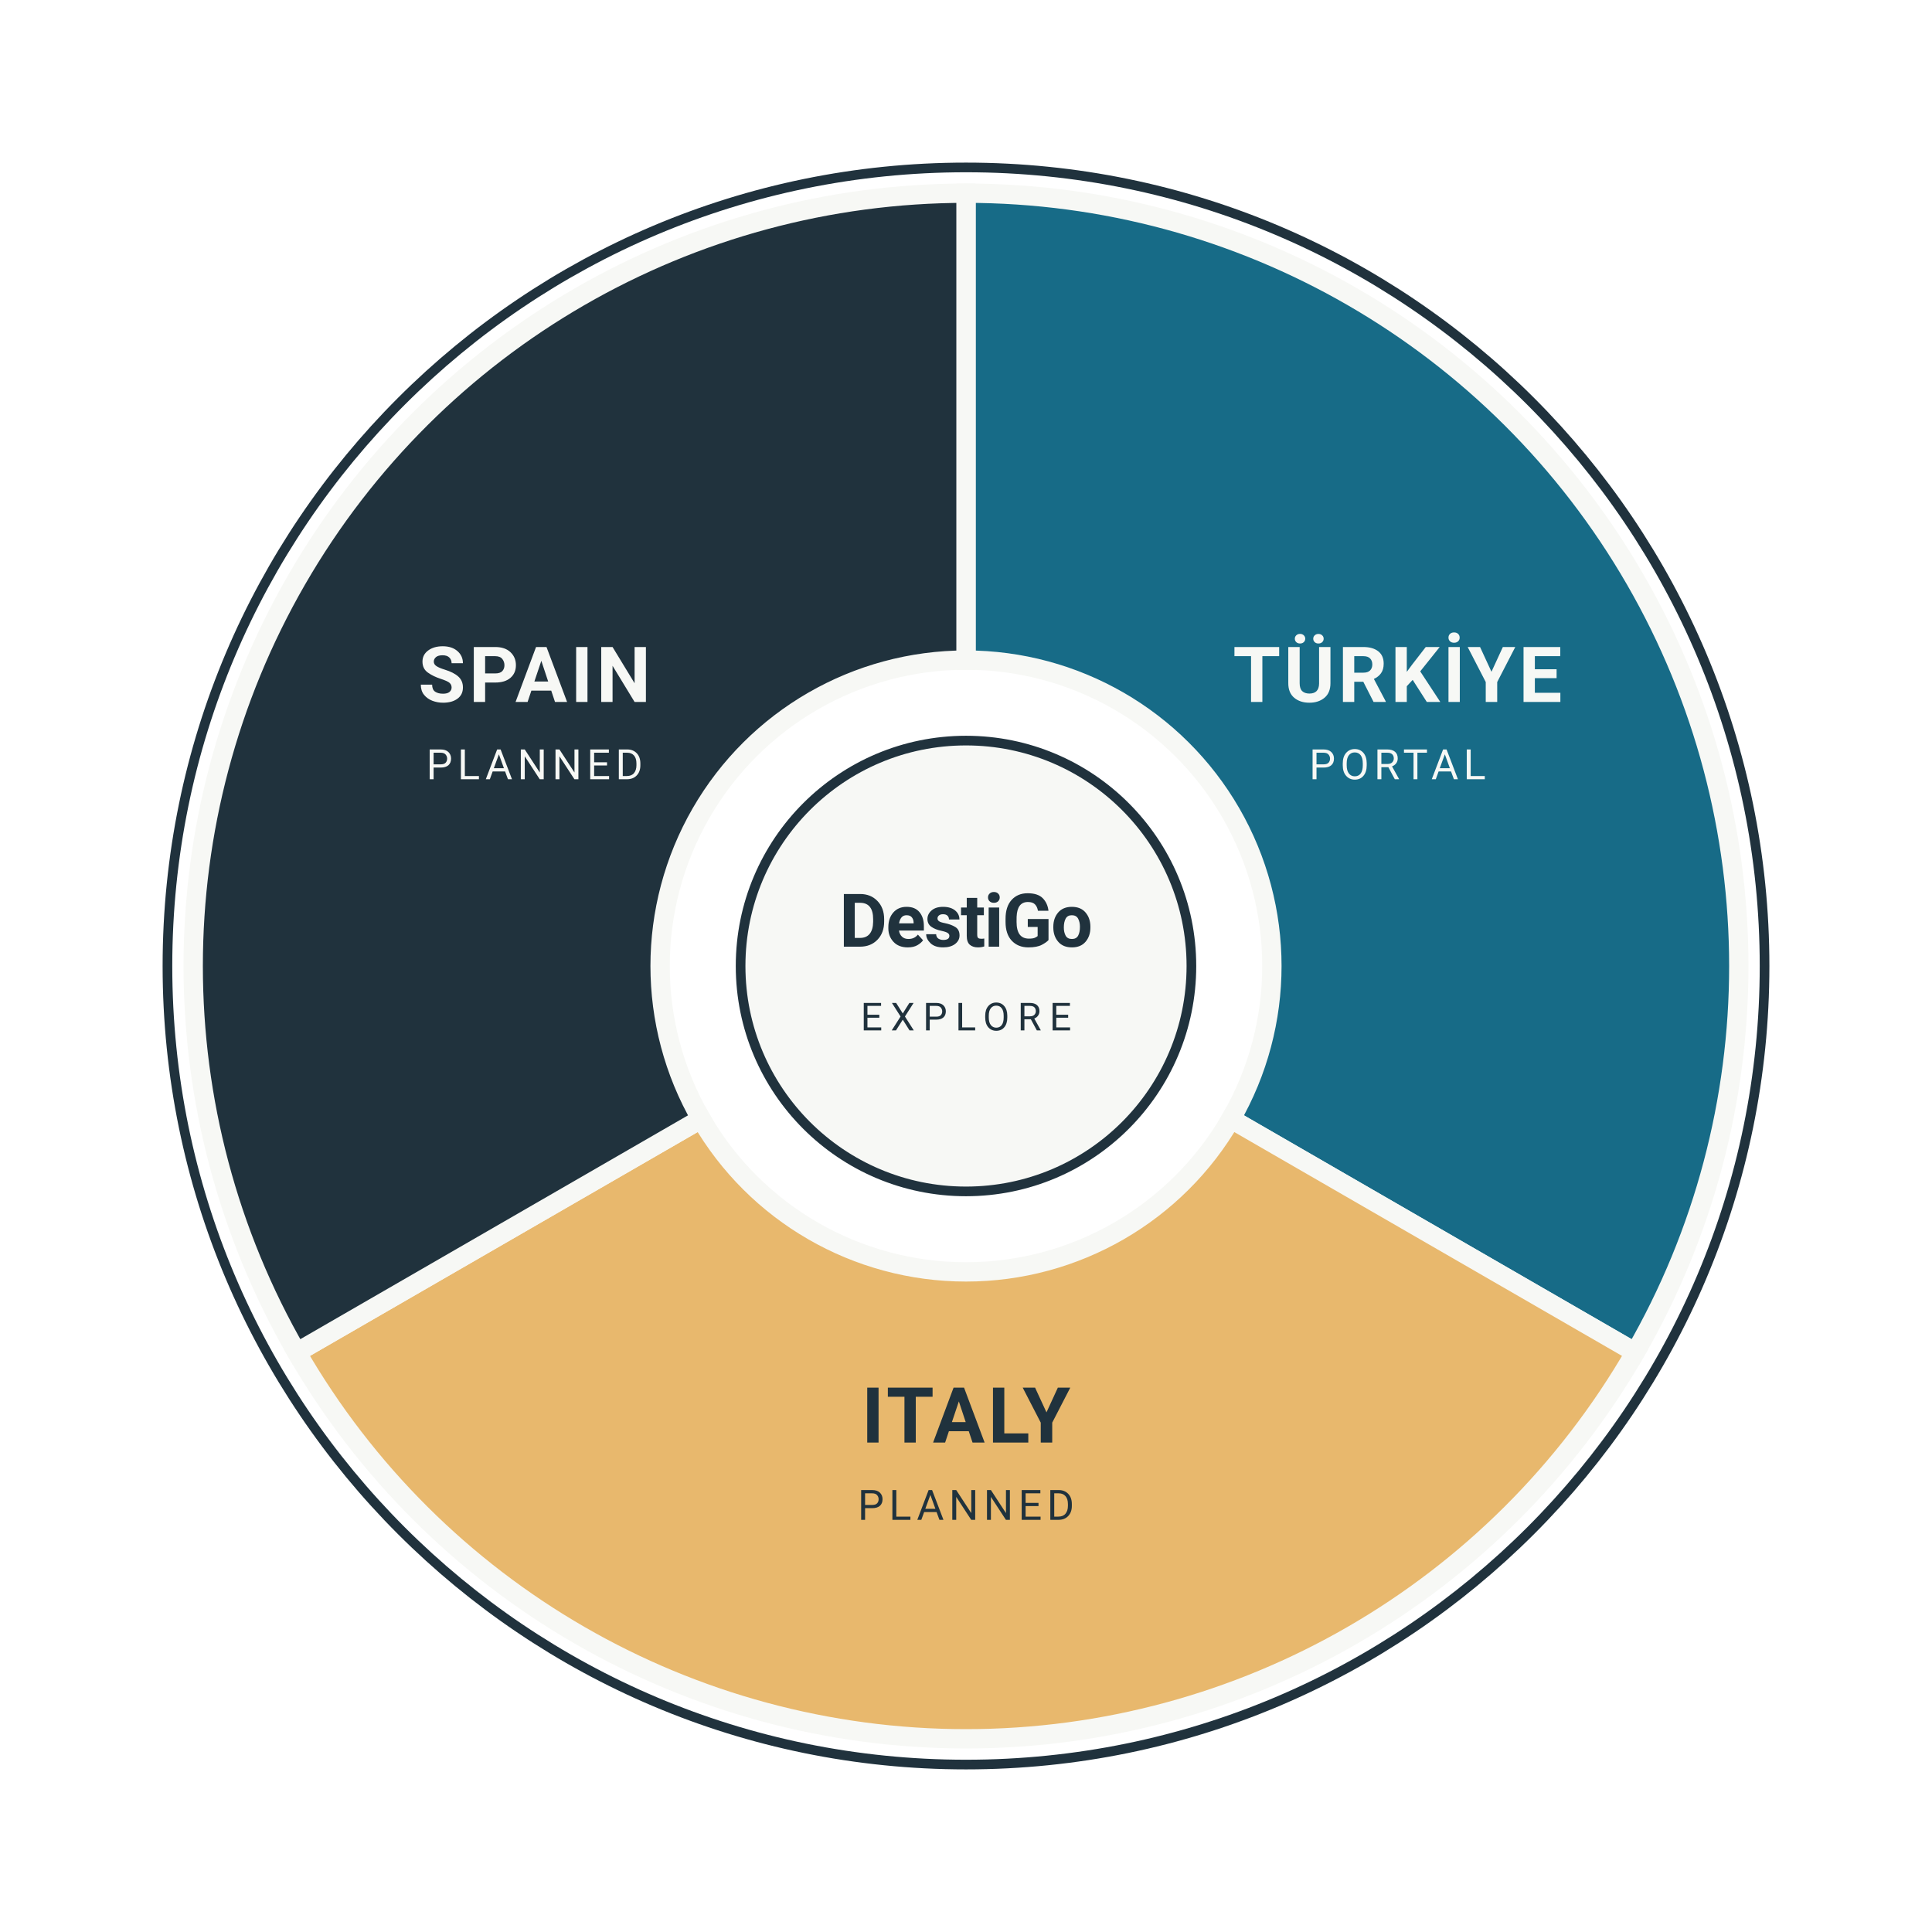
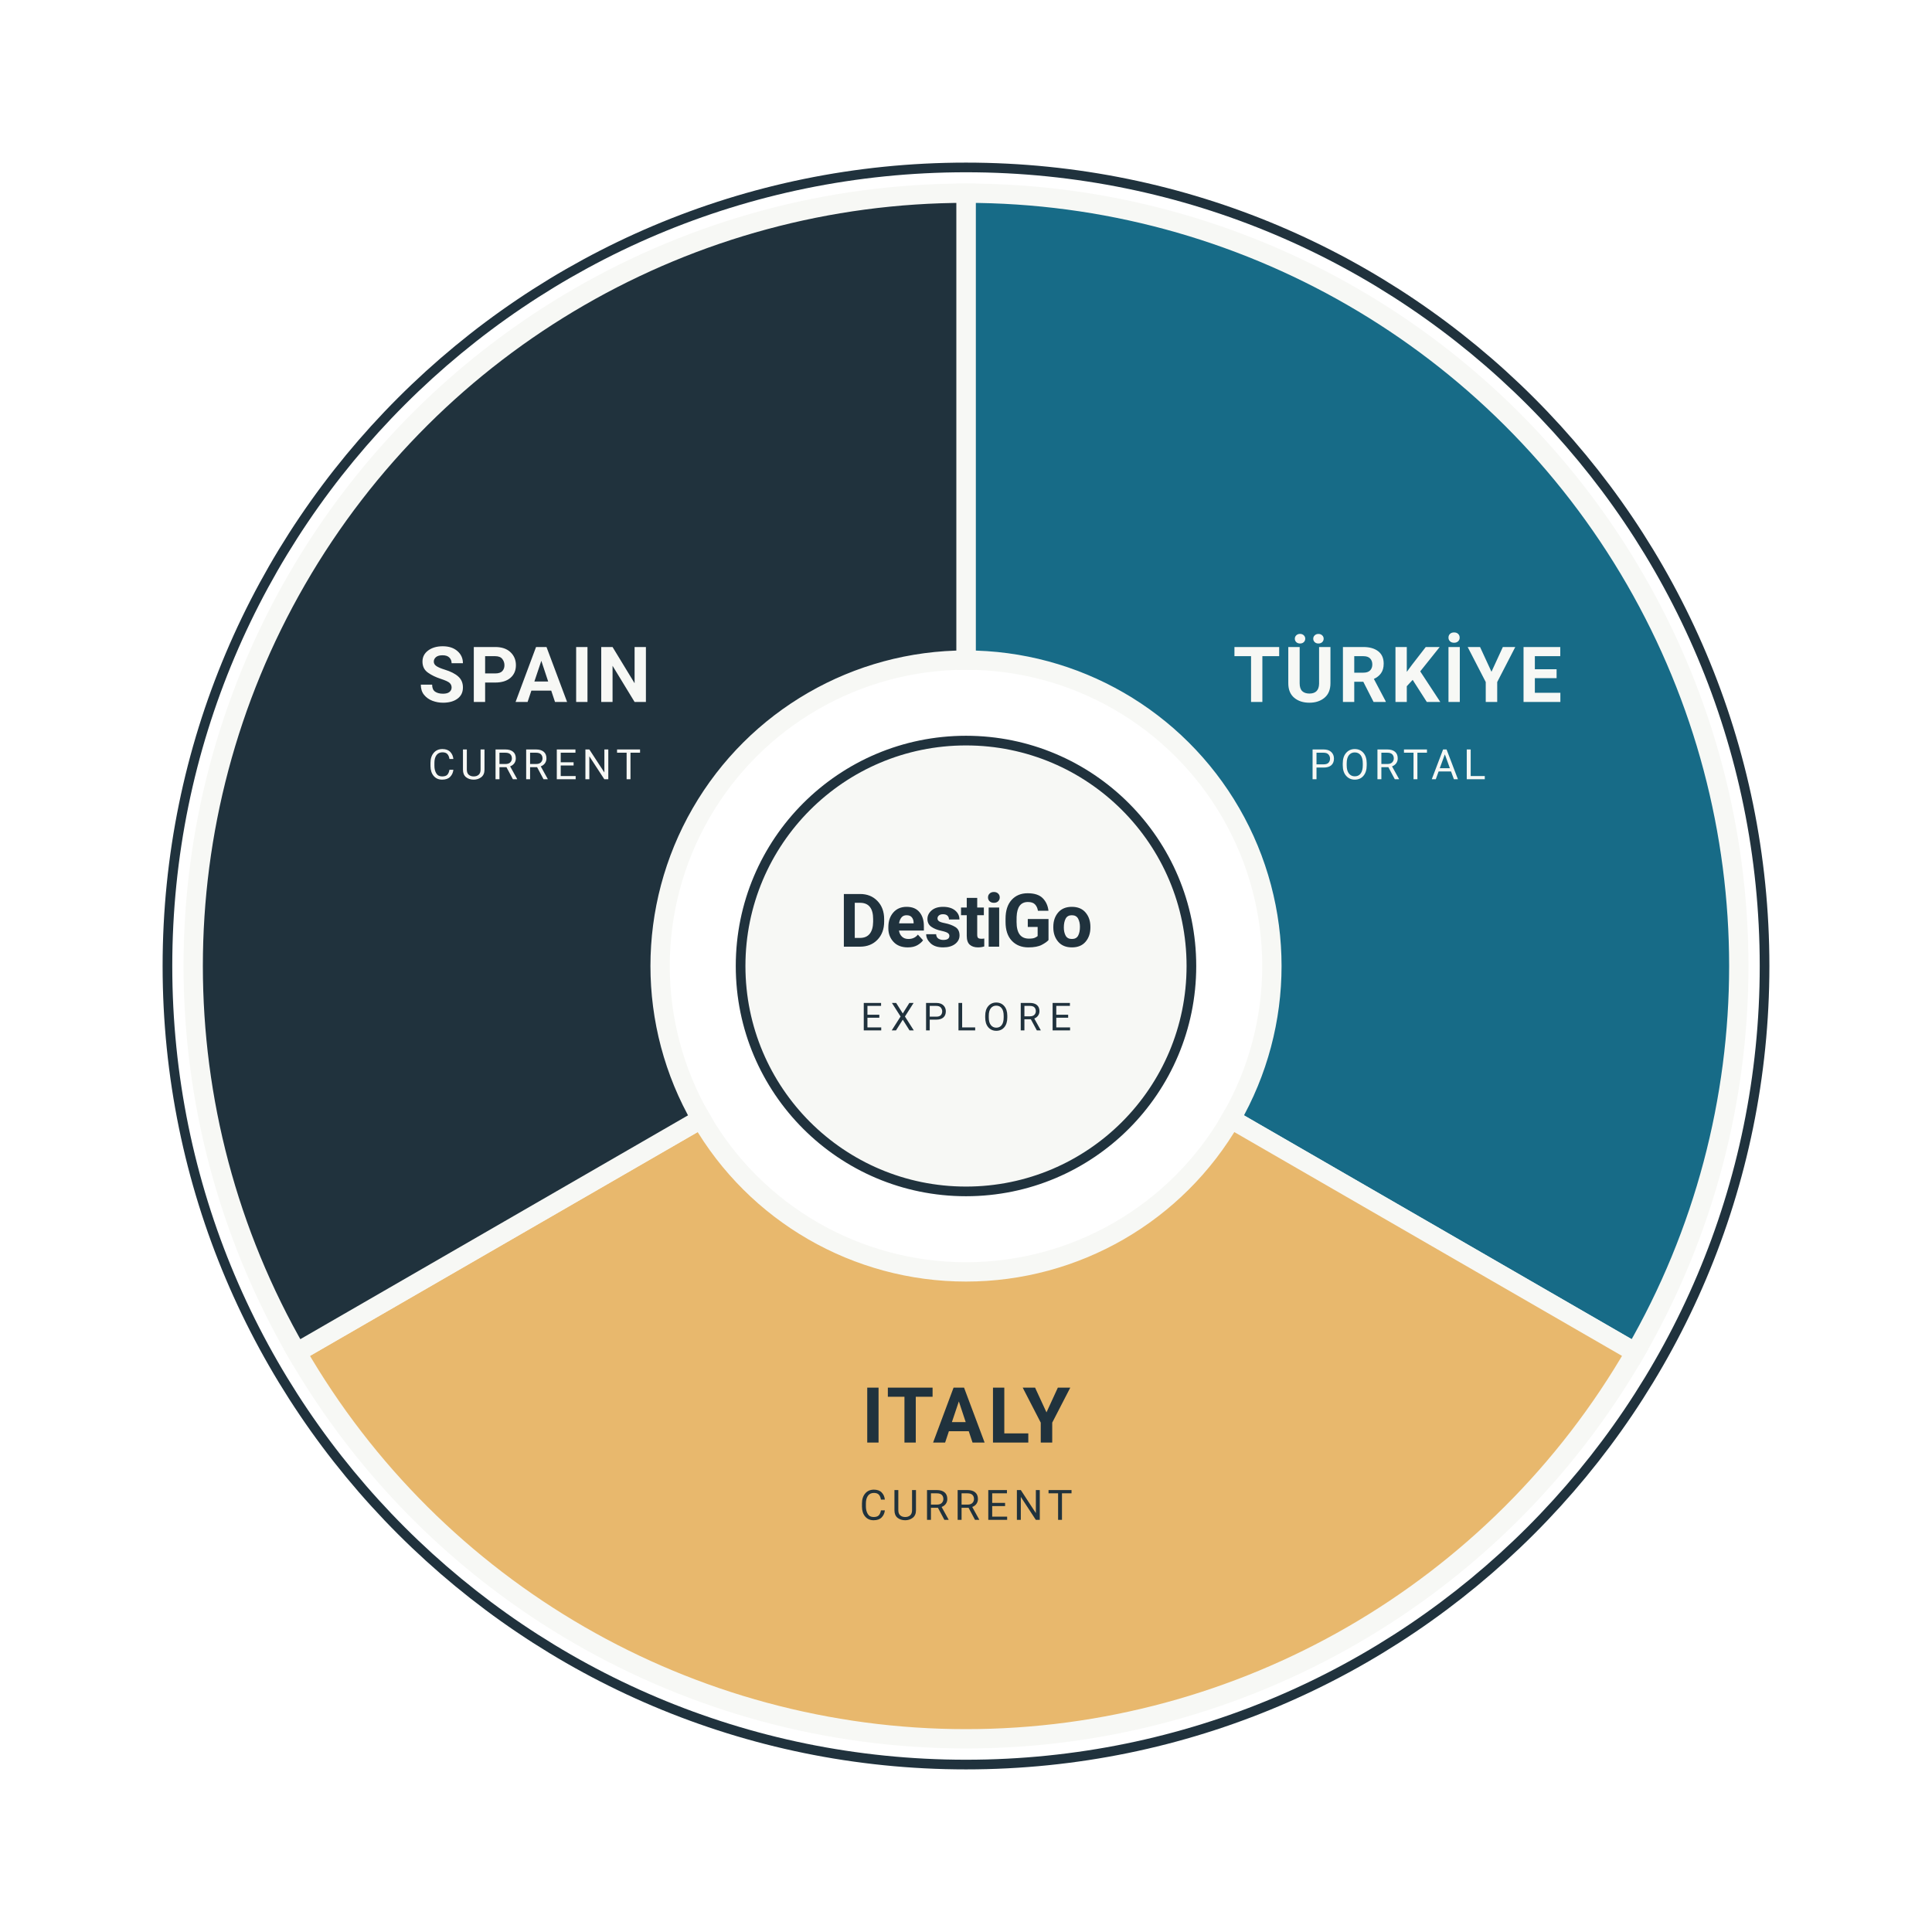
<svg xmlns="http://www.w3.org/2000/svg" viewBox="0 0 600 600" width="600" height="600" role="img" aria-labelledby="wheelTitle wheelDesc" style="max-width: 100%; height: auto;">
  <g font-family="-apple-system, BlinkMacSystemFont, 'Segoe UI', Roboto, Helvetica, Arial, sans-serif">
    <circle cx="300" cy="300" r="248" fill="none" stroke="#20323D" stroke-width="3" />
    <path d="M 300 205 L 300 60 A 240 240 0 0 1 507.846 420 L 382.272 347.5 A 95 95 0 0 0 300 205 Z" fill="#176B87" stroke="#F7F8F5" stroke-width="6" />
    <path d="M 382.272 347.5 L 507.846 420 A 240 240 0 0 1 92.154 420 L 217.728 347.5 A 95 95 0 0 0 382.272 347.5 Z" fill="#E8B86D" stroke="#F7F8F5" stroke-width="6" />
    <path d="M 217.728 347.5 L 92.154 420 A 240 240 0 0 1 300 60 L 300 205 A 95 95 0 0 0 217.728 347.5 Z" fill="#20323D" stroke="#F7F8F5" stroke-width="6" />
    <g text-anchor="middle">
      <text x="434" y="218" fill="#F7F8F5" font-size="24" font-weight="700" letter-spacing="1">TÜRKİYE</text>
      <text x="434" y="242" fill="#F7F8F5" font-size="13" letter-spacing="1.5">PORTAL</text>
      <text x="300" y="448" fill="#20323D" font-size="24" font-weight="700" letter-spacing="1">ITALY</text>
-       <text x="300" y="472" fill="#20323D" font-size="13" letter-spacing="1.5">PLANNED</text>
+       <text x="300" y="472" fill="#20323D" font-size="13" letter-spacing="1.5">CURRENT</text>
      <text x="166" y="218" fill="#F7F8F5" font-size="24" font-weight="700" letter-spacing="1">SPAIN</text>
-       <text x="166" y="242" fill="#F7F8F5" font-size="13" letter-spacing="1.5">PLANNED</text>
+       <text x="166" y="242" fill="#F7F8F5" font-size="13" letter-spacing="1.5">CURRENT</text>
    </g>
    <circle cx="300" cy="300" r="70" fill="#F7F8F5" stroke="#20323D" stroke-width="3" />
    <g text-anchor="middle" fill="#20323D">
      <text x="300" y="294" font-size="23" font-weight="700" letter-spacing="-0.5">DestiGo</text>
      <text x="300" y="320" font-size="12" letter-spacing="2.5">EXPLORE</text>
    </g>
  </g>
</svg>
